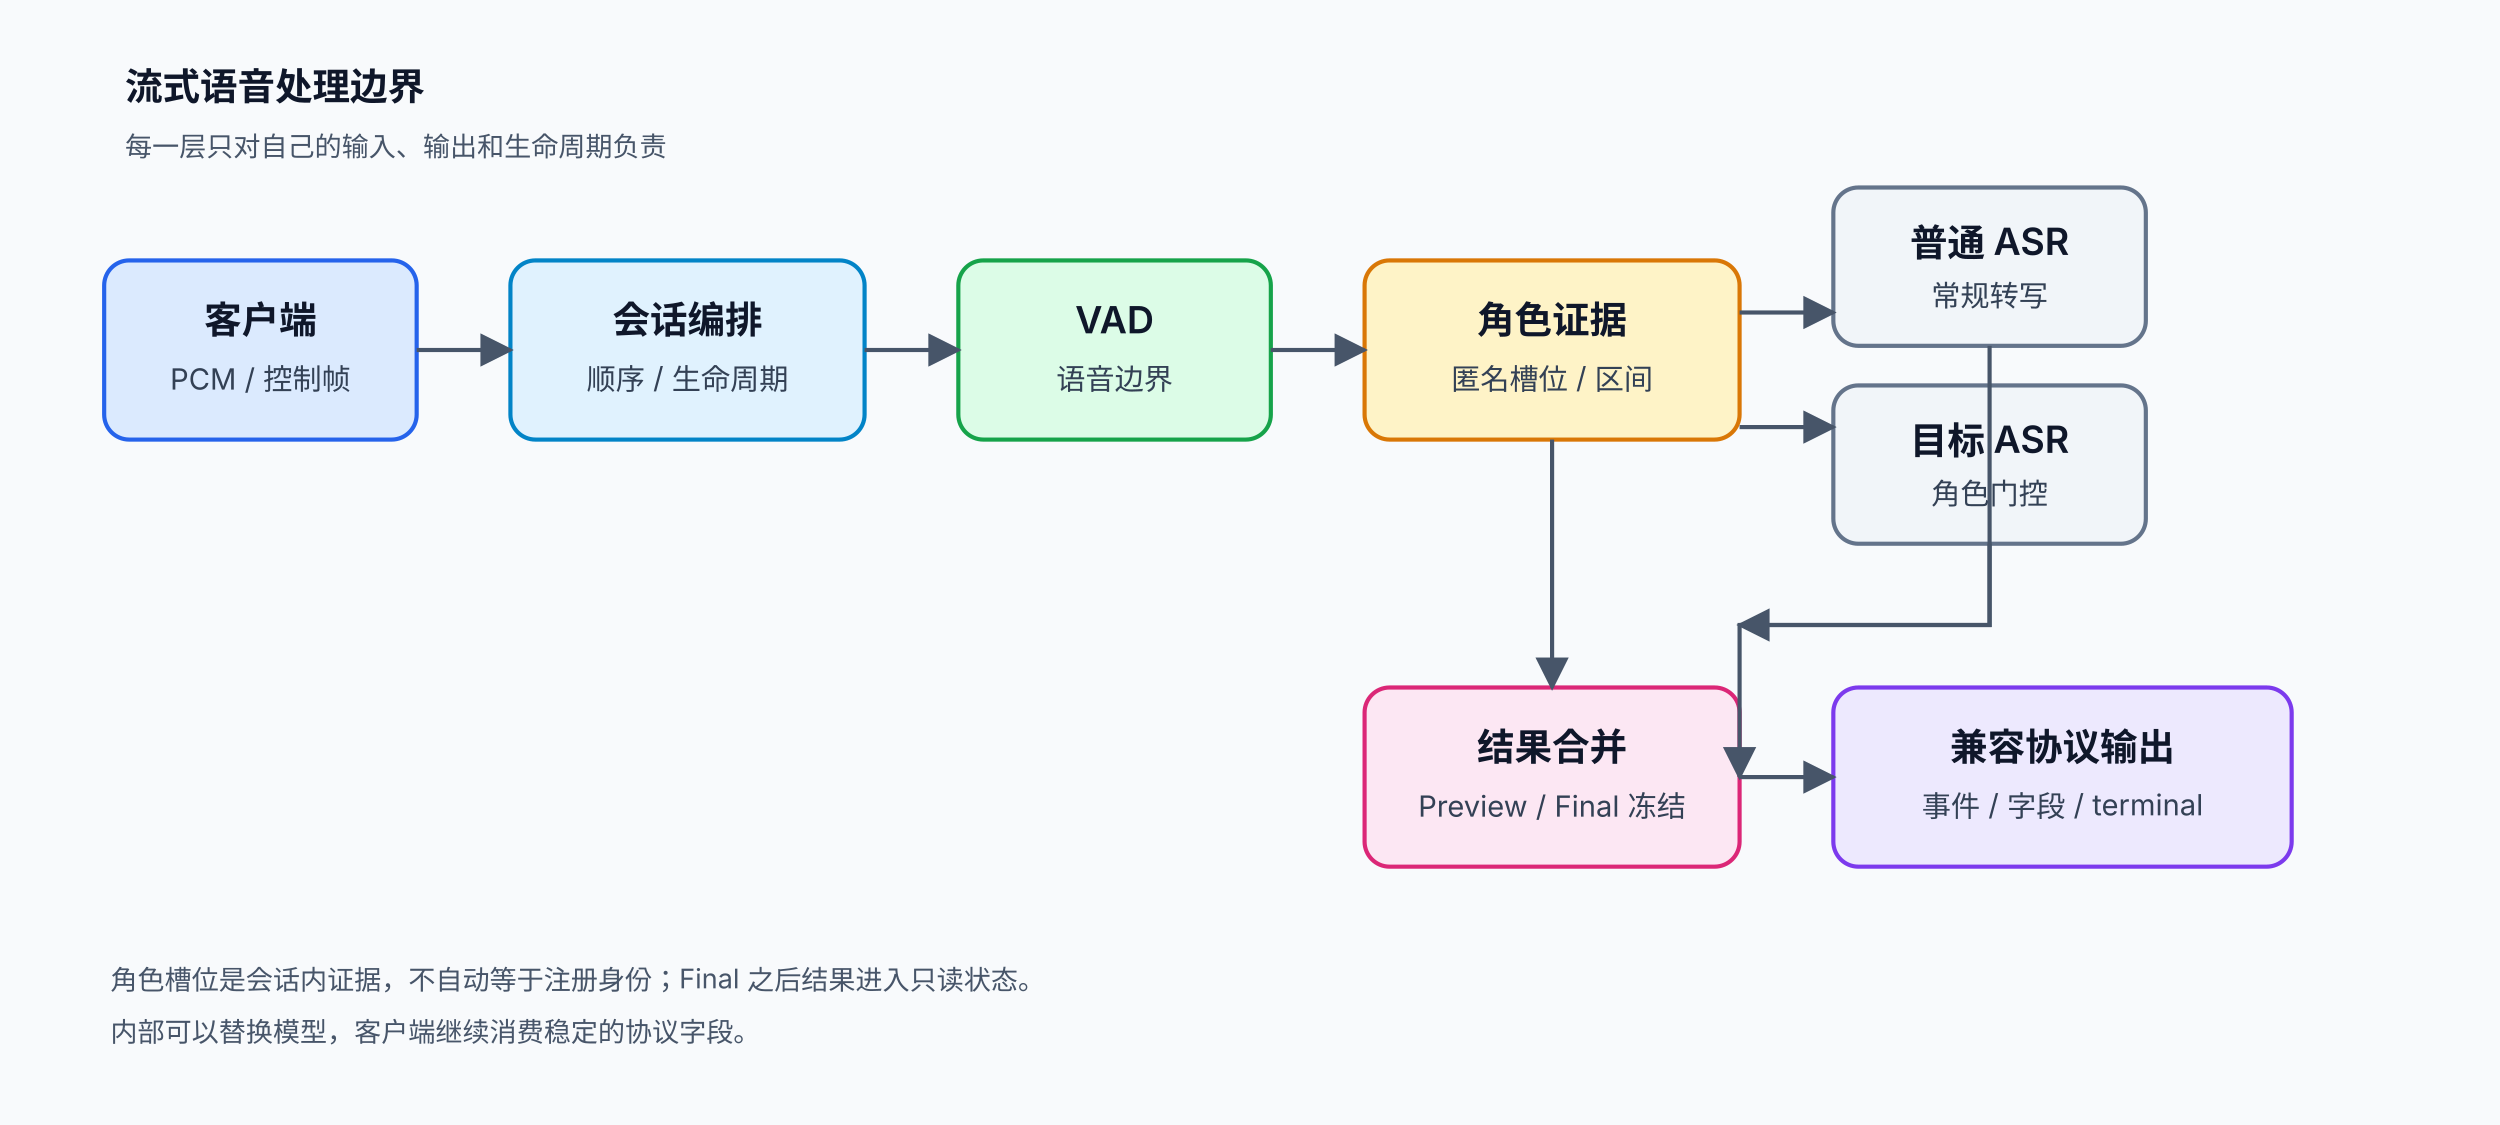
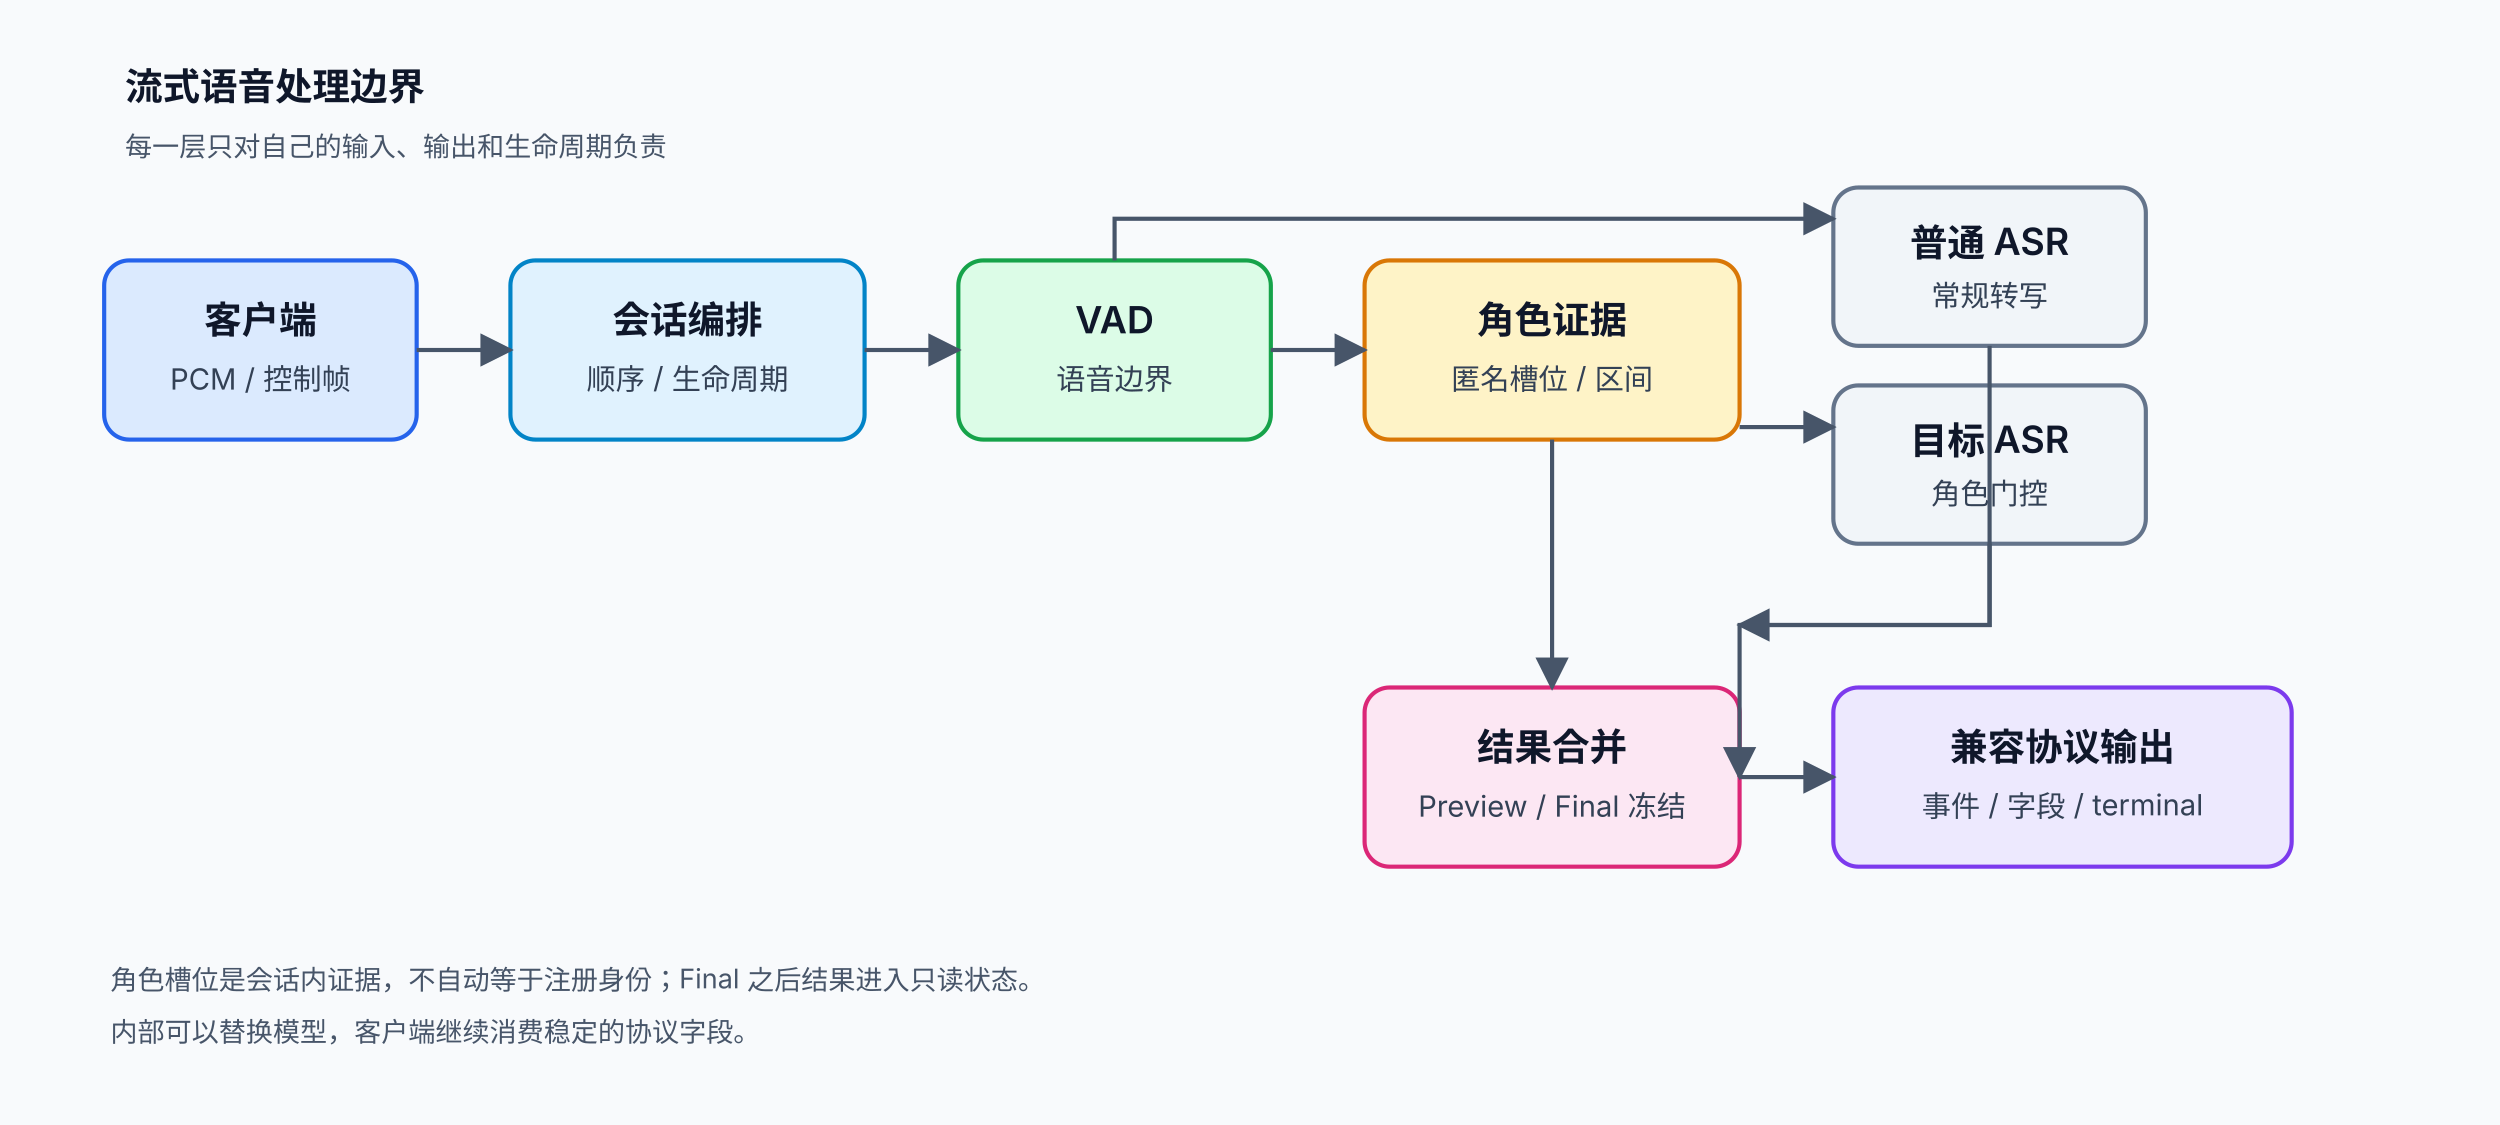
<svg xmlns="http://www.w3.org/2000/svg" width="1200" height="540" viewBox="0 0 1200 540" role="img" aria-labelledby="title desc">
  <defs>
    <marker id="arrow" viewBox="0 0 10 10" refX="9" refY="5" markerWidth="8" markerHeight="8" orient="auto-start-reverse">
      <path d="M 0 0 L 10 5 L 0 10 z" fill="#475569" />
    </marker>
    <style>
      .box{stroke-width:2;rx:12;ry:12}.label{font:600 18px -apple-system,BlinkMacSystemFont,"Segoe UI","PingFang SC",sans-serif;fill:#0f172a}.sub{font:14px -apple-system,BlinkMacSystemFont,"Segoe UI","PingFang SC",sans-serif;fill:#334155}.edge{stroke:#475569;stroke-width:2;fill:none;marker-end:url(#arrow)}.note{font:13px -apple-system,BlinkMacSystemFont,"Segoe UI","PingFang SC",sans-serif;fill:#475569}
    </style>
  </defs>
  <rect width="1200" height="540" fill="#f8fafc" />
  <text x="60" y="48" class="label" font-size="24">流式语音处理边界</text>
  <text x="60" y="75" class="note">每一层只对自己的输入、输出和生命周期负责</text>
  <rect x="50" y="125" width="150" height="86" fill="#dbeafe" stroke="#2563eb" class="box" />
  <text x="125" y="160" text-anchor="middle" class="label">客户端</text>
  <text x="125" y="187" text-anchor="middle" class="sub">PCM / 控制帧</text>
  <rect x="245" y="125" width="170" height="86" fill="#e0f2fe" stroke="#0284c7" class="box" />
  <text x="330" y="160" text-anchor="middle" class="label">会话编排</text>
  <text x="330" y="187" text-anchor="middle" class="sub">顺序 / 生命周期</text>
  <rect x="460" y="125" width="150" height="86" fill="#dcfce7" stroke="#16a34a" class="box" />
  <text x="535" y="160" text-anchor="middle" class="label">VAD</text>
  <text x="535" y="187" text-anchor="middle" class="sub">语音边界</text>
  <rect x="655" y="125" width="180" height="86" fill="#fef3c7" stroke="#d97706" class="box" />
  <text x="745" y="160" text-anchor="middle" class="label">角色证据</text>
  <text x="745" y="187" text-anchor="middle" class="sub">匿名槽位 / 区间</text>
  <rect x="880" y="90" width="150" height="76" fill="#f1f5f9" stroke="#64748b" class="box" />
  <text x="955" y="123" text-anchor="middle" class="label">普通 ASR</text>
  <text x="955" y="147" text-anchor="middle" class="sub">常规转写</text>
  <rect x="880" y="185" width="150" height="76" fill="#f1f5f9" stroke="#64748b" class="box" />
  <text x="955" y="218" text-anchor="middle" class="label">目标 ASR</text>
  <text x="955" y="242" text-anchor="middle" class="sub">角色门控</text>
  <rect x="655" y="330" width="180" height="86" fill="#fce7f3" stroke="#db2777" class="box" />
  <text x="745" y="365" text-anchor="middle" class="label">结果合并</text>
  <text x="745" y="392" text-anchor="middle" class="sub">Preview / Final 冻结</text>
  <rect x="880" y="330" width="220" height="86" fill="#ede9fe" stroke="#7c3aed" class="box" />
  <text x="990" y="365" text-anchor="middle" class="label">兼容协议输出</text>
  <text x="990" y="392" text-anchor="middle" class="sub">事件 / 字段 / terminal</text>
  <path d="M200 168 H245" class="edge" />
  <path d="M415 168 H460" class="edge" />
  <path d="M610 168 H655" class="edge" />
-   <path d="M835 150 H880" class="edge" />
+   <path d="M535 125 V105 H880" class="edge" />
  <path d="M835 205 H880" class="edge" />
  <path d="M745 211 V330" class="edge" />
  <path d="M955 261 V300 H835 V373" class="edge" />
  <path d="M955 166 V300 H835" class="edge" />
  <path d="M835 373 H880" class="edge" />
  <text x="53" y="475" class="note">角色槽位是会话内证据，不自动等于注册身份；Final 之后结果进入只读状态。</text>
  <text x="53" y="500" class="note">内部可以替换模型，客户端继续消费稳定的协议字段。</text>
</svg>
